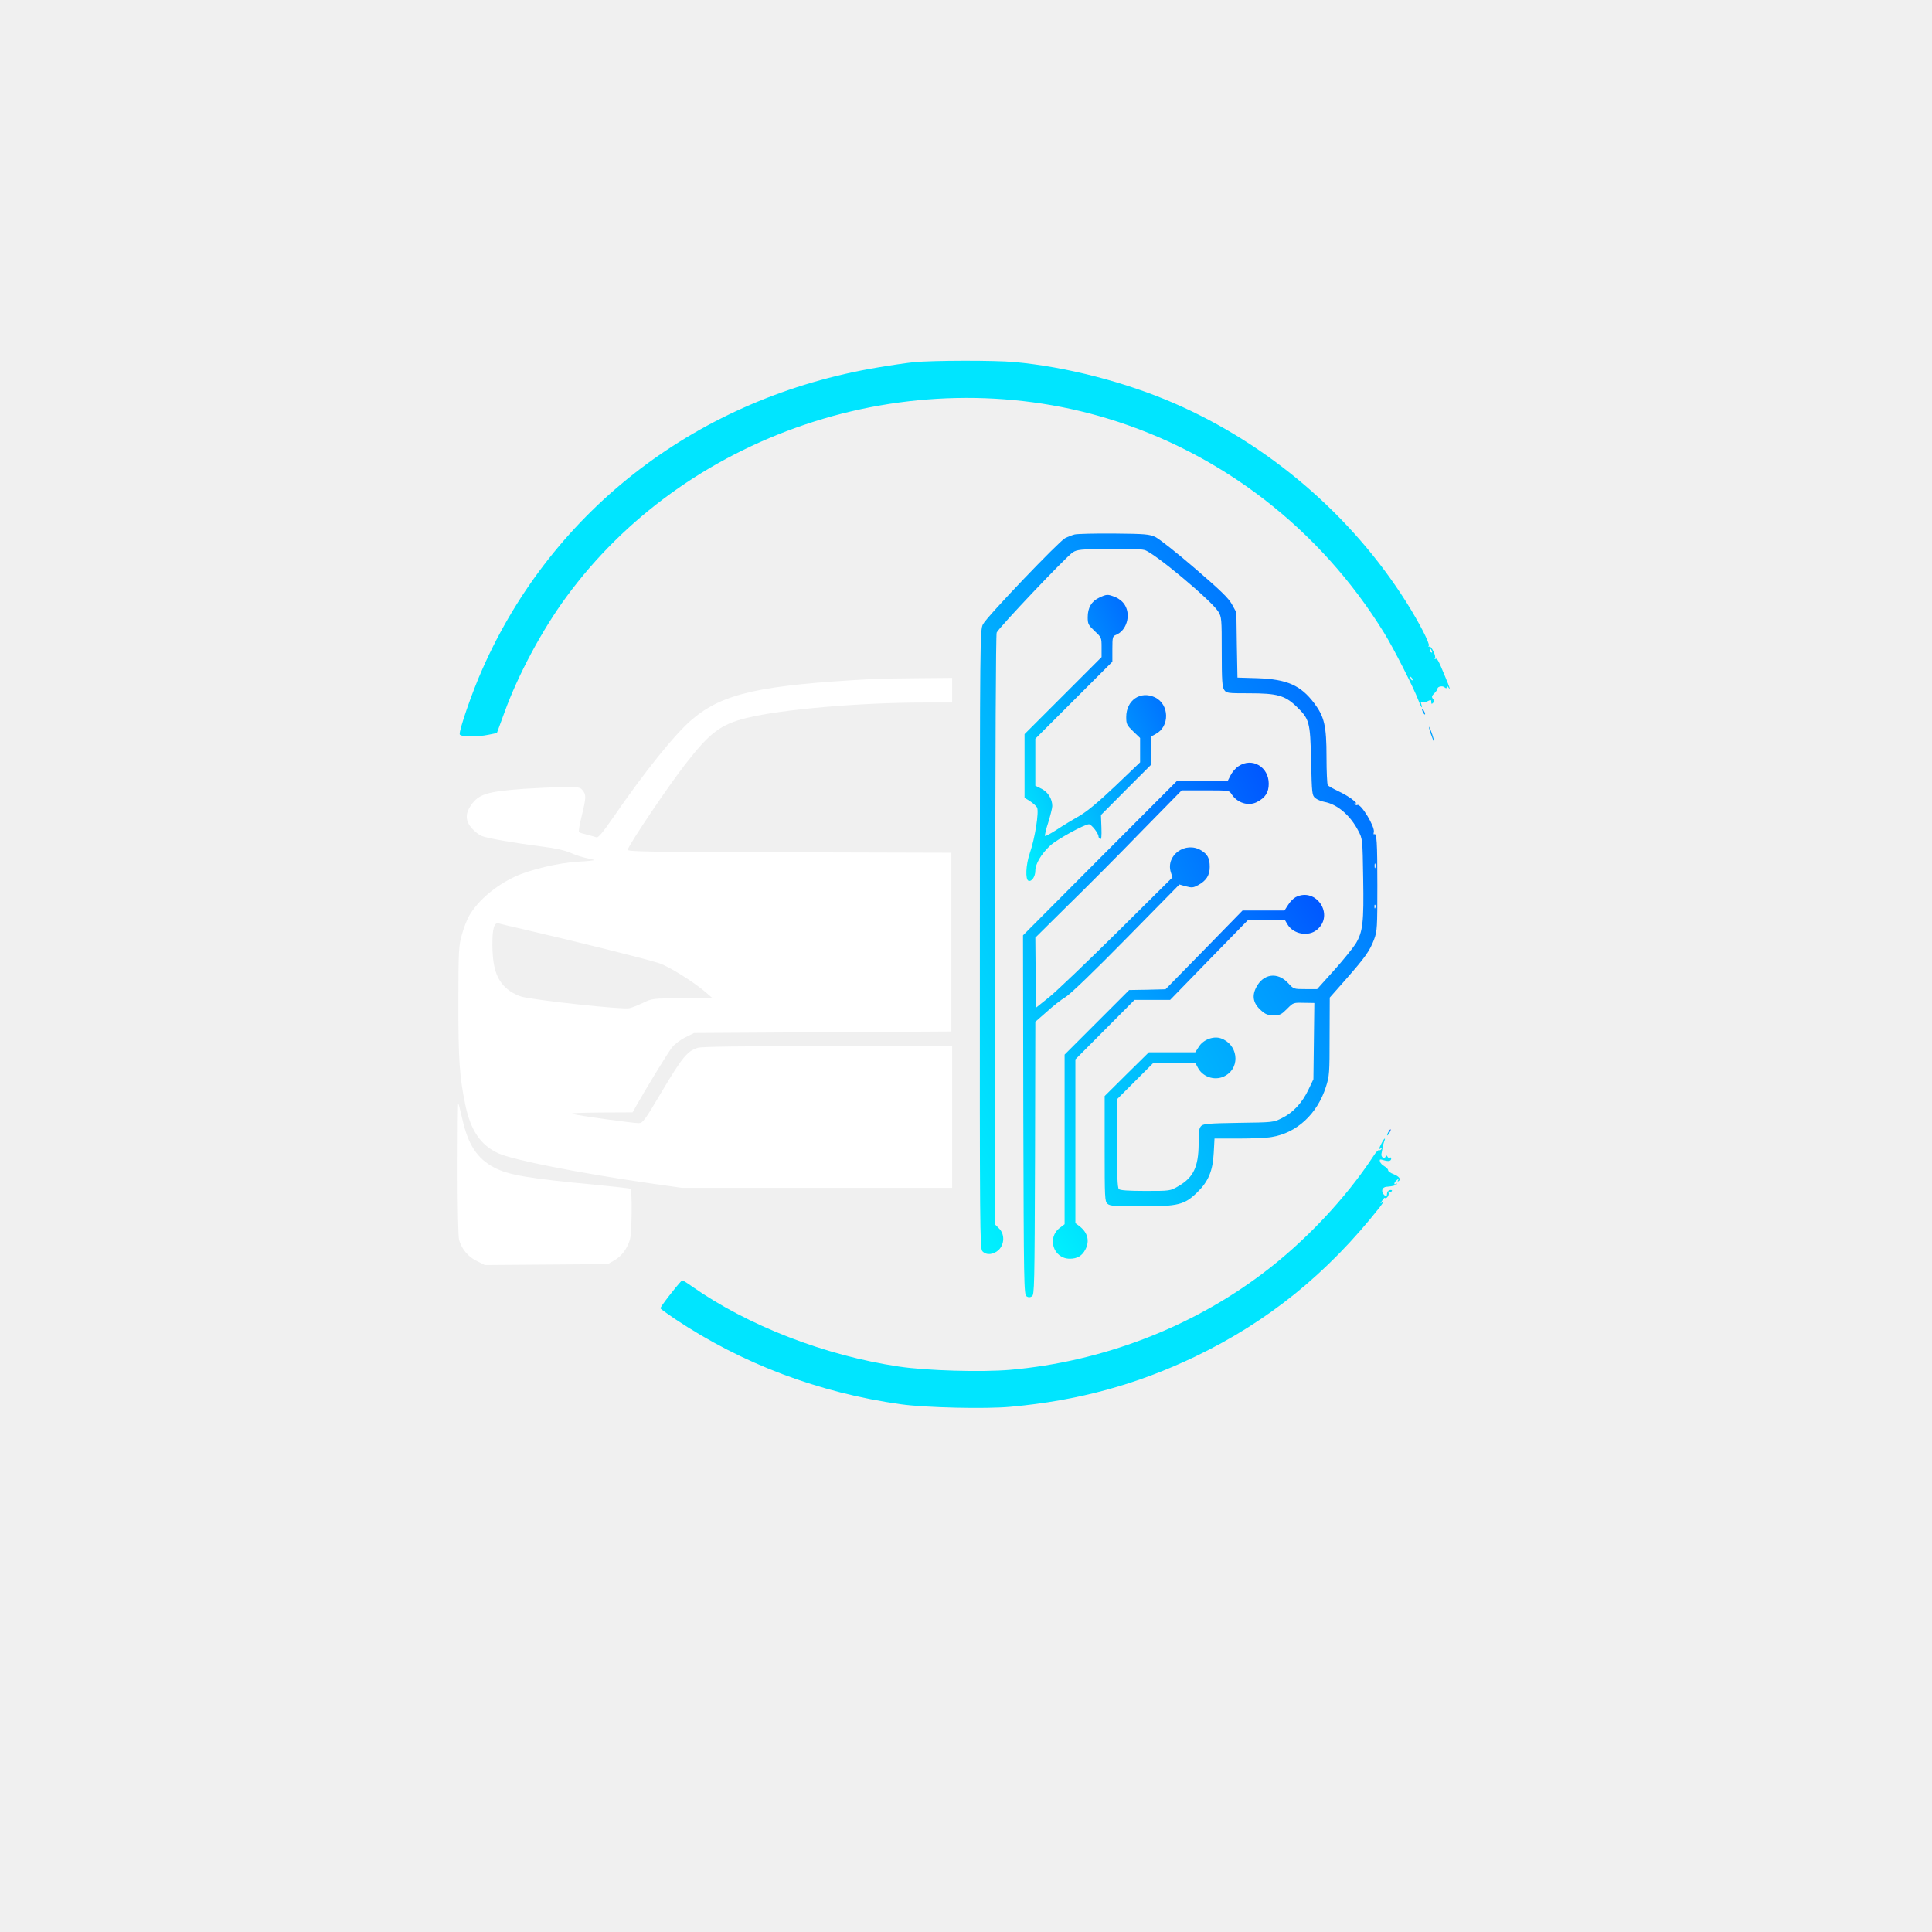
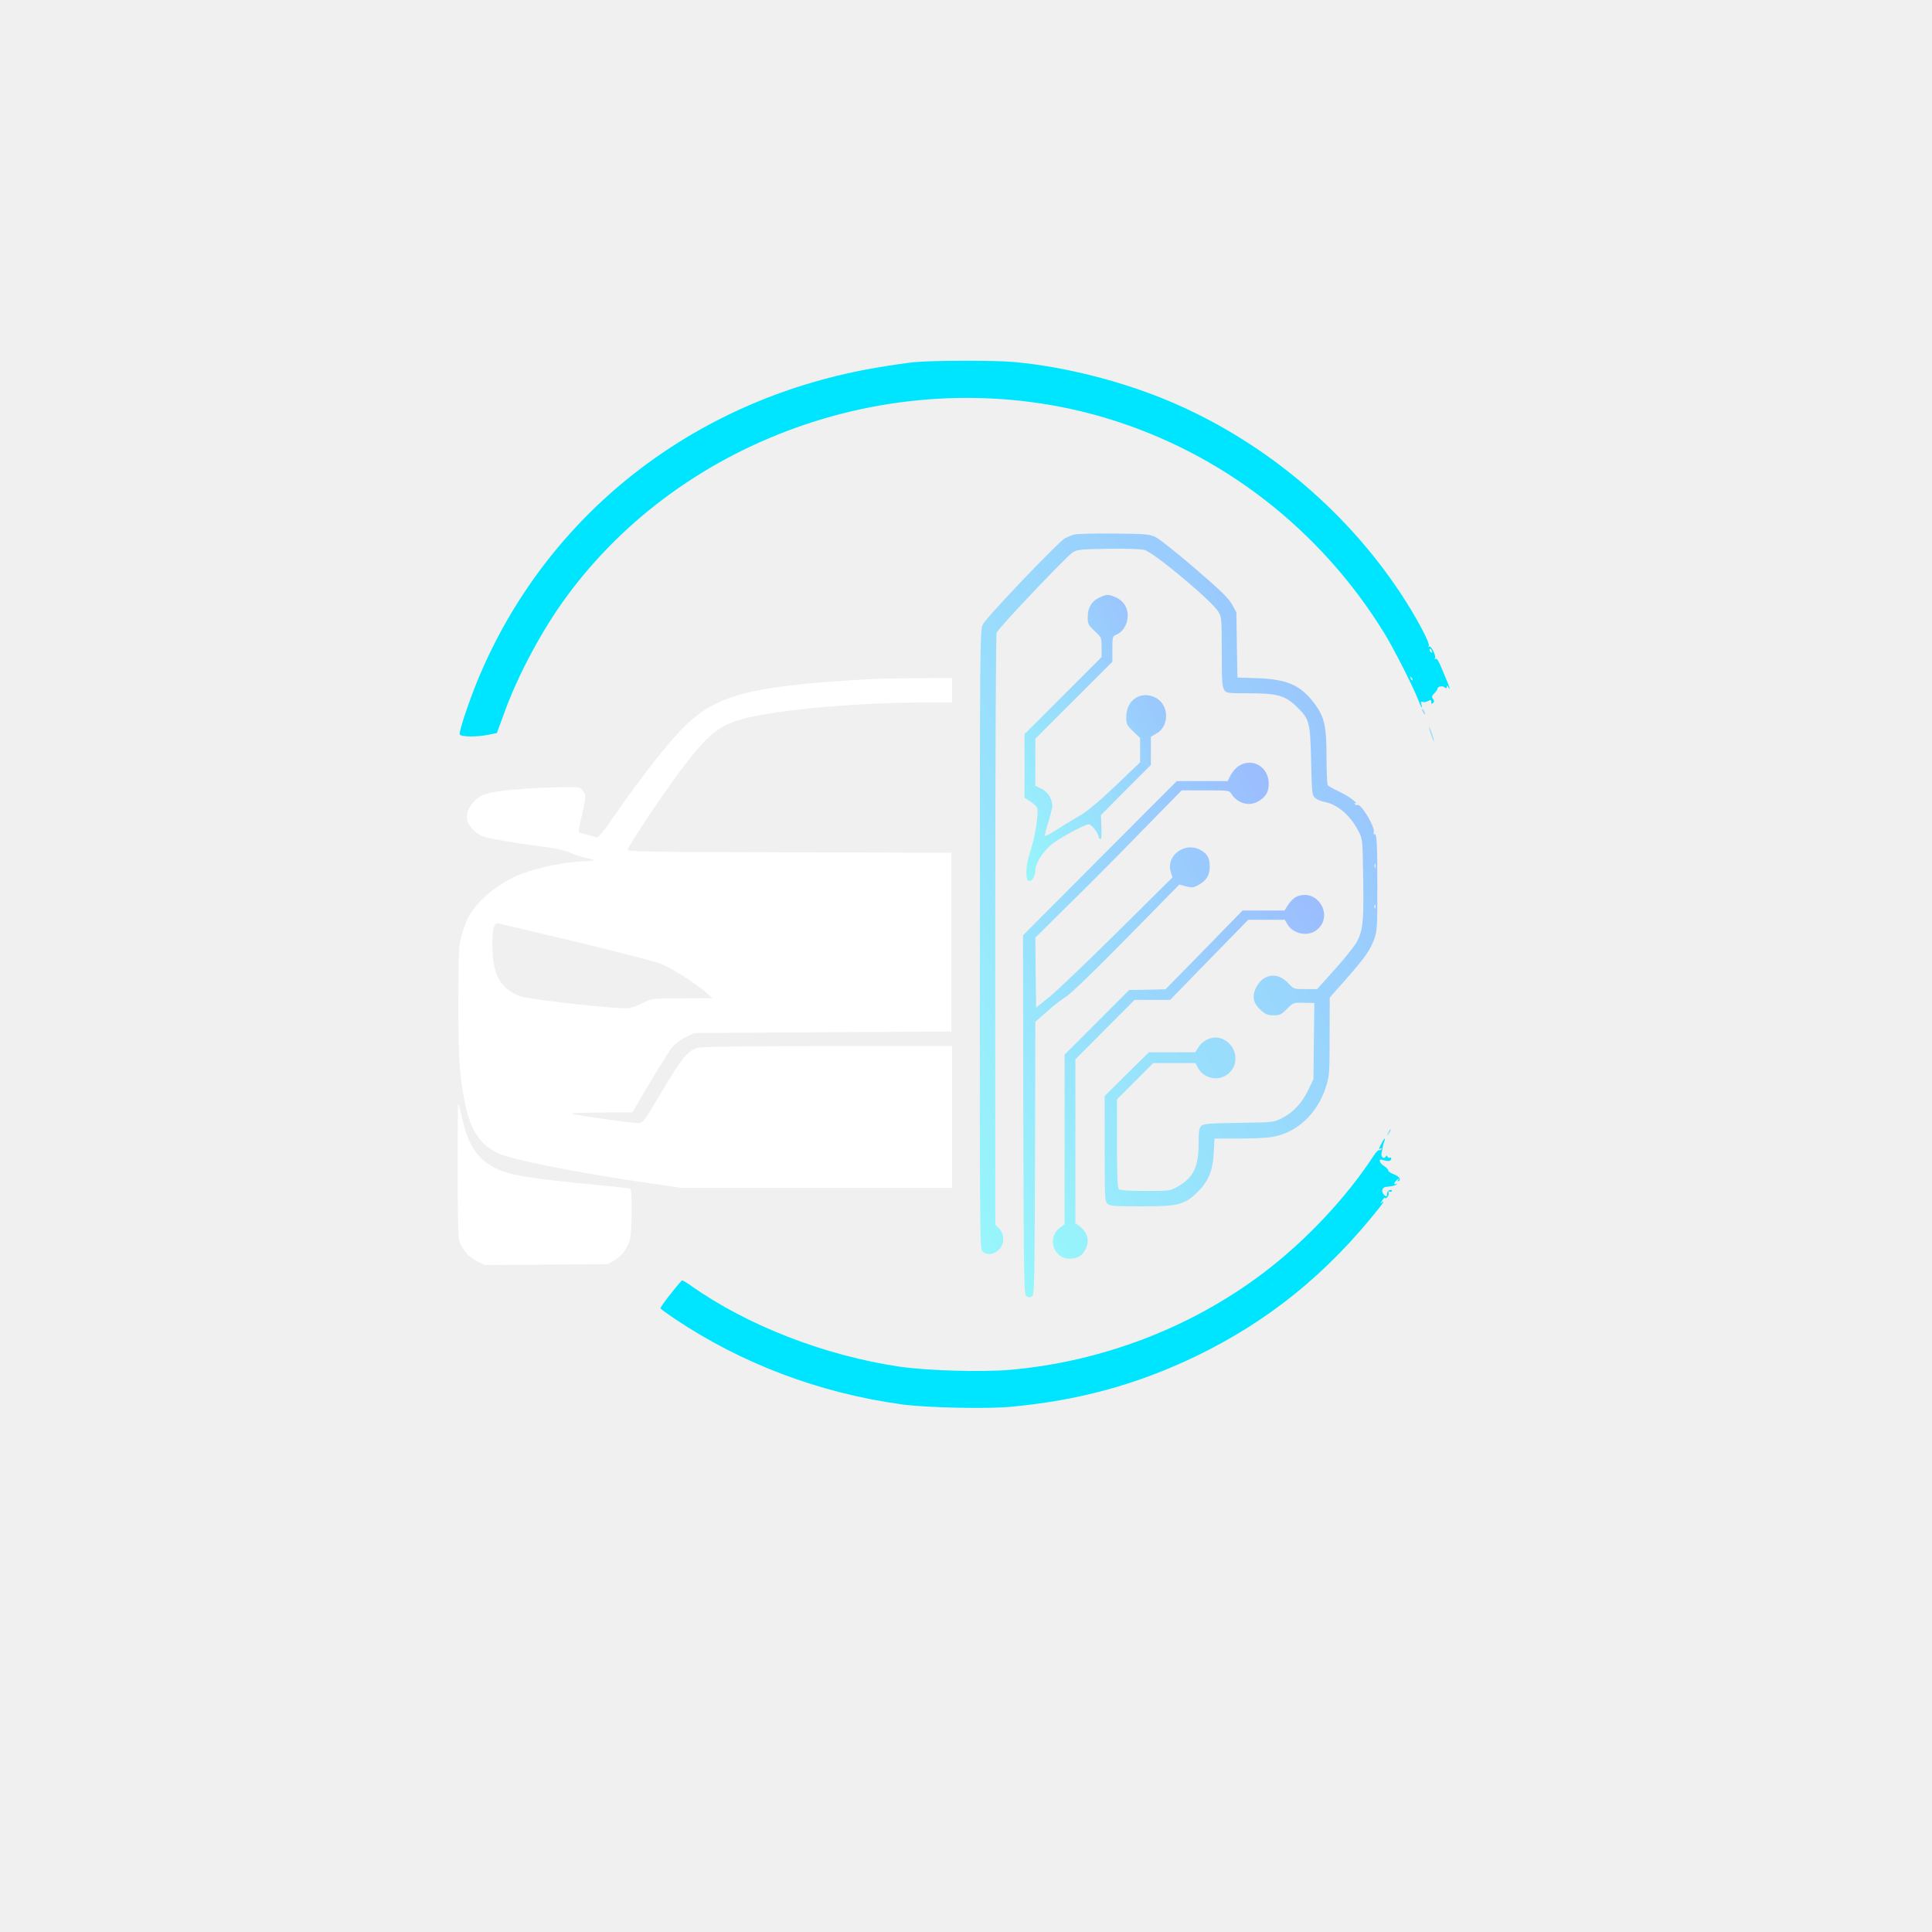
<svg xmlns="http://www.w3.org/2000/svg" version="1.0" width="1254pt" height="1254pt" viewBox="0 0 1254 1254" preserveAspectRatio="xMidYMid meet">
  <defs>
    <linearGradient id="cyberBrainGradient" x1="0%" y1="0%" x2="100%" y2="100%">
-       <stop offset="0%" stop-color="#00F2FE" />
-       <stop offset="100%" stop-color="#0055FF" />
+       <stop offset="0%" stop-color="#97f6fb" />
+       <stop offset="100%" stop-color="#9bbcfe" />
    </linearGradient>
  </defs>
  <g transform="translate(0,1254) scale(0.1,-0.1)" fill="#FFFFFF" stroke="none">
    <path fill="#00E5FF" d="M5930 10189 c-47 -5 -151 -20 -232 -34 -1160 -194 -2107 -916 -2567 -1958 -68 -152 -154 -403 -147 -424 7 -16 110 -18 187 -2 l54 11 50 136 c87 241 246 538 402 749 376 513 917 904 1547 1117 638 216 1333 231 1963 40 744 -225 1383 -720 1797 -1392 61 -98 191 -355 221 -434 17 -47 33 -68 20 -28 -5 15 -3 18 9 14 8 -3 24 -1 35 6 18 9 21 8 21 -7 0 -13 3 -14 12 -5 8 8 8 15 -1 26 -10 12 -8 19 8 35 12 12 21 25 21 30 0 15 32 22 46 10 11 -9 14 -8 14 2 0 11 2 11 10 -1 17 -26 11 -5 -19 66 -45 109 -53 124 -64 117 -6 -3 -7 -1 -3 5 9 14 -25 83 -37 75 -6 -3 -7 -1 -3 6 8 13 -63 151 -145 281 -356 565 -894 1026 -1509 1293 -316 137 -698 236 -1035 267 -129 12 -533 11 -655 -1z m3364 -1875 c3 -8 2 -12 -4 -9 -6 3 -10 10 -10 16 0 14 7 11 14 -7z m-126 -189 c-3 -3 -9 2 -12 12 -6 14 -5 15 5 6 7 -7 10 -15 7 -18z" />
    <path fill="url(#cyberBrainGradient)" d="M6975 9071 c-16 -4 -44 -15 -62 -24 -41 -22 -509 -511 -533 -559 -19 -35 -20 -91 -20 -2043 -1 -1879 0 -2008 16 -2026 25 -28 72 -24 106 8 38 37 40 102 3 139 l-25 25 0 1909 c0 1178 4 1918 9 1934 12 30 451 493 494 521 28 18 52 20 228 23 124 2 212 -1 238 -8 61 -16 433 -327 478 -399 22 -35 23 -45 23 -261 0 -188 3 -229 16 -248 14 -21 21 -22 164 -22 178 0 230 -14 303 -84 87 -84 91 -99 97 -354 5 -216 6 -224 27 -242 12 -10 39 -21 60 -25 83 -15 168 -88 219 -187 28 -53 28 -54 32 -308 5 -288 -2 -348 -49 -426 -18 -28 -81 -106 -141 -173 l-109 -121 -76 0 c-76 0 -76 0 -112 39 -69 75 -163 61 -208 -29 -29 -57 -18 -104 33 -149 28 -25 44 -31 81 -31 40 0 50 5 85 40 44 44 41 43 121 41 l58 -1 -3 -247 -3 -248 -32 -67 c-40 -85 -100 -150 -172 -185 -55 -28 -58 -28 -281 -31 -188 -3 -228 -6 -242 -19 -15 -13 -18 -34 -18 -117 -1 -151 -34 -219 -133 -276 -52 -30 -53 -30 -213 -30 -111 0 -164 4 -172 12 -9 9 -12 89 -12 297 l0 286 117 117 118 118 137 0 137 0 16 -30 c34 -65 120 -89 182 -50 97 58 76 204 -34 241 -49 16 -115 -10 -143 -57 l-22 -34 -151 0 -150 0 -144 -142 -143 -142 0 -342 c0 -318 1 -342 18 -357 16 -15 47 -17 220 -17 240 0 280 10 363 91 72 70 101 139 107 256 l5 93 156 0 c86 0 183 4 215 10 163 26 296 150 352 325 23 71 24 90 24 328 l1 252 106 120 c126 144 153 182 182 258 20 54 21 76 21 350 0 284 -4 342 -20 332 -5 -3 -6 3 -3 14 9 34 -85 189 -107 176 -5 -3 -12 0 -16 6 -5 8 -2 10 7 5 8 -4 1 5 -16 19 -16 15 -59 41 -95 58 -36 17 -68 35 -72 41 -4 6 -8 88 -8 183 0 202 -14 261 -80 349 -88 116 -175 155 -367 162 l-131 4 -4 212 -3 211 -29 53 c-23 41 -74 90 -240 233 -116 100 -231 191 -256 203 -41 19 -65 21 -270 23 -124 1 -238 -2 -255 -6z m1952 -2163 c-3 -7 -5 -2 -5 12 0 14 2 19 5 13 2 -7 2 -19 0 -25z m0 -260 c-3 -8 -6 -5 -6 6 -1 11 2 17 5 13 3 -3 4 -12 1 -19z" />
    <path fill="url(#cyberBrainGradient)" d="M7135 8661 c-50 -23 -75 -65 -75 -127 0 -44 4 -51 45 -90 44 -41 45 -42 45 -105 l0 -64 -250 -250 -250 -250 0 -207 0 -206 35 -22 c19 -12 40 -31 46 -41 14 -27 -13 -199 -47 -297 -26 -76 -30 -172 -8 -179 21 -7 44 28 44 66 0 43 38 108 96 162 41 39 223 139 252 139 16 0 62 -59 62 -79 0 -6 5 -13 11 -17 8 -4 10 18 8 75 l-3 81 162 163 162 162 0 92 0 92 30 16 c94 48 91 194 -4 239 -94 44 -186 -19 -186 -128 0 -46 4 -53 45 -93 l45 -43 0 -79 0 -79 -159 -152 c-110 -104 -181 -164 -232 -194 -41 -23 -107 -63 -148 -90 -40 -26 -75 -45 -78 -42 -3 3 6 43 21 88 14 46 26 93 26 106 0 46 -27 90 -69 112 l-41 20 0 153 0 152 250 250 250 250 0 83 c0 76 2 83 23 91 69 27 99 128 58 194 -13 22 -37 41 -61 51 -50 20 -56 20 -105 -3z" />
    <path fill="#FFFFFF" d="M5670 8133 c-734 -39 -977 -93 -1176 -261 -110 -92 -309 -339 -519 -645 -62 -90 -93 -126 -103 -122 -8 3 -35 10 -61 17 -25 6 -49 13 -53 17 -4 3 4 51 18 106 29 120 29 136 6 165 -17 21 -25 22 -132 21 -63 -1 -176 -6 -250 -11 -241 -18 -293 -34 -344 -108 -37 -54 -35 -101 6 -148 18 -20 47 -43 64 -50 36 -15 215 -46 394 -69 83 -10 144 -24 182 -40 31 -14 77 -29 102 -34 26 -5 49 -11 52 -13 2 -3 -44 -8 -103 -11 -126 -7 -312 -51 -411 -97 -126 -59 -239 -155 -295 -251 -15 -25 -37 -81 -49 -125 -21 -75 -22 -99 -23 -439 0 -372 7 -482 45 -665 35 -168 99 -263 215 -316 94 -43 518 -127 980 -194 l210 -30 878 0 877 0 0 460 0 460 -806 0 c-576 0 -818 -3 -845 -11 -67 -21 -100 -60 -229 -277 -118 -199 -127 -211 -155 -212 -37 0 -389 48 -430 60 -19 5 49 8 181 9 l210 1 24 43 c56 100 205 345 232 379 16 20 54 49 86 65 l57 28 835 5 835 5 0 580 0 580 -1054 3 c-919 2 -1052 4 -1047 17 19 50 259 406 372 552 162 209 231 261 400 303 228 56 734 100 1152 100 l182 0 0 80 0 80 -227 -2 c-126 -1 -253 -3 -283 -5z m-2280 -1623 c362 -84 803 -194 889 -222 64 -21 228 -124 306 -192 l40 -35 -195 -1 c-194 0 -195 0 -256 -29 -34 -16 -74 -32 -90 -35 -44 -10 -607 51 -699 75 -22 6 -56 23 -76 37 -80 57 -111 138 -113 292 -1 113 11 155 42 146 9 -3 78 -19 152 -36z" />
    <path fill="url(#cyberBrainGradient)" d="M9230 7935 c0 -5 5 -17 10 -25 5 -8 10 -10 10 -5 0 6 -5 17 -10 25 -5 8 -10 11 -10 5z" />
    <path fill="url(#cyberBrainGradient)" d="M9277 7810 c3 -14 12 -41 20 -60 11 -30 12 -31 8 -6 -4 16 -13 43 -20 60 -11 23 -13 25 -8 6z" />
    <path fill="url(#cyberBrainGradient)" d="M8039 7567 c-19 -12 -42 -39 -52 -60 l-19 -37 -165 0 -165 0 -499 -500 -499 -501 2 -1166 c3 -1098 4 -1166 21 -1177 12 -8 22 -8 35 0 16 10 17 66 20 896 l2 886 73 64 c39 36 95 80 124 97 32 20 184 166 395 381 l343 349 43 -12 c38 -10 48 -9 79 8 53 29 75 64 75 118 0 56 -14 82 -55 107 -101 62 -231 -30 -198 -140 l11 -35 -358 -355 c-197 -195 -396 -385 -442 -422 l-85 -68 -3 227 -2 227 213 211 c118 115 332 330 475 478 l262 267 154 0 c154 0 154 0 170 -25 37 -57 109 -79 164 -51 55 28 77 63 77 119 0 110 -108 173 -196 114z" />
    <path fill="url(#cyberBrainGradient)" d="M8410 6717 c-14 -7 -36 -29 -49 -50 l-24 -37 -136 0 -136 0 -250 -256 -250 -255 -118 -3 -118 -2 -209 -209 -210 -210 0 -551 0 -550 -29 -22 c-88 -64 -45 -202 63 -202 48 0 80 19 101 60 29 55 15 109 -37 150 l-28 21 0 532 0 531 192 193 192 193 116 0 115 0 253 260 254 260 118 0 119 0 17 -29 c38 -65 137 -83 193 -35 114 96 -6 278 -139 211z" />
    <path fill="#FFFFFF" d="M2970 4954 c0 -249 4 -443 10 -463 17 -59 59 -109 115 -136 l52 -26 399 3 399 3 42 24 c48 27 86 79 102 137 13 45 15 320 3 328 -5 3 -107 14 -228 26 -434 41 -563 63 -657 112 -111 59 -169 148 -207 318 -12 52 -23 96 -26 99 -2 2 -4 -189 -4 -425z" />
    <path fill="url(#cyberBrainGradient)" d="M9010 5190 c-6 -11 -8 -20 -6 -20 3 0 10 9 16 20 6 11 8 20 6 20 -3 0 -10 -9 -16 -20z" />
    <path fill="#00E5FF" d="M8969 5123 c-22 -45 -22 -46 -9 -38 9 5 11 4 6 -4 -4 -6 -11 -9 -15 -6 -5 2 -21 -14 -36 -38 -179 -274 -446 -557 -720 -763 -468 -353 -1043 -572 -1636 -625 -187 -16 -543 -6 -724 21 -483 72 -982 266 -1346 522 -32 23 -60 40 -63 37 -44 -46 -143 -175 -139 -181 2 -5 44 -35 91 -67 438 -293 939 -482 1472 -556 156 -22 552 -31 710 -16 439 40 818 144 1198 326 474 228 859 540 1198 970 21 28 30 43 20 35 -18 -14 -19 -14 -5 7 7 12 15 20 18 18 9 -10 29 17 24 32 -4 10 -2 14 5 9 6 -3 13 -2 16 3 4 5 -2 8 -11 7 -10 -2 -19 -9 -19 -17 -1 -8 -2 -18 -3 -22 0 -5 -8 -1 -17 7 -22 23 -14 51 16 53 39 3 59 8 67 18 4 4 2 5 -4 1 -19 -11 -16 9 4 25 14 12 16 12 8 0 -5 -9 -4 -12 3 -7 18 11 3 31 -33 45 -19 7 -35 18 -35 25 0 7 -11 18 -24 26 -13 7 -26 20 -29 30 -4 16 -1 17 26 9 31 -9 47 -5 47 12 0 6 -4 8 -9 5 -5 -4 -12 0 -15 6 -5 10 -7 10 -12 1 -9 -20 -33 -3 -27 20 2 12 6 31 8 42 2 11 6 28 10 38 11 27 0 20 -16 -10z" />
  </g>
</svg>
